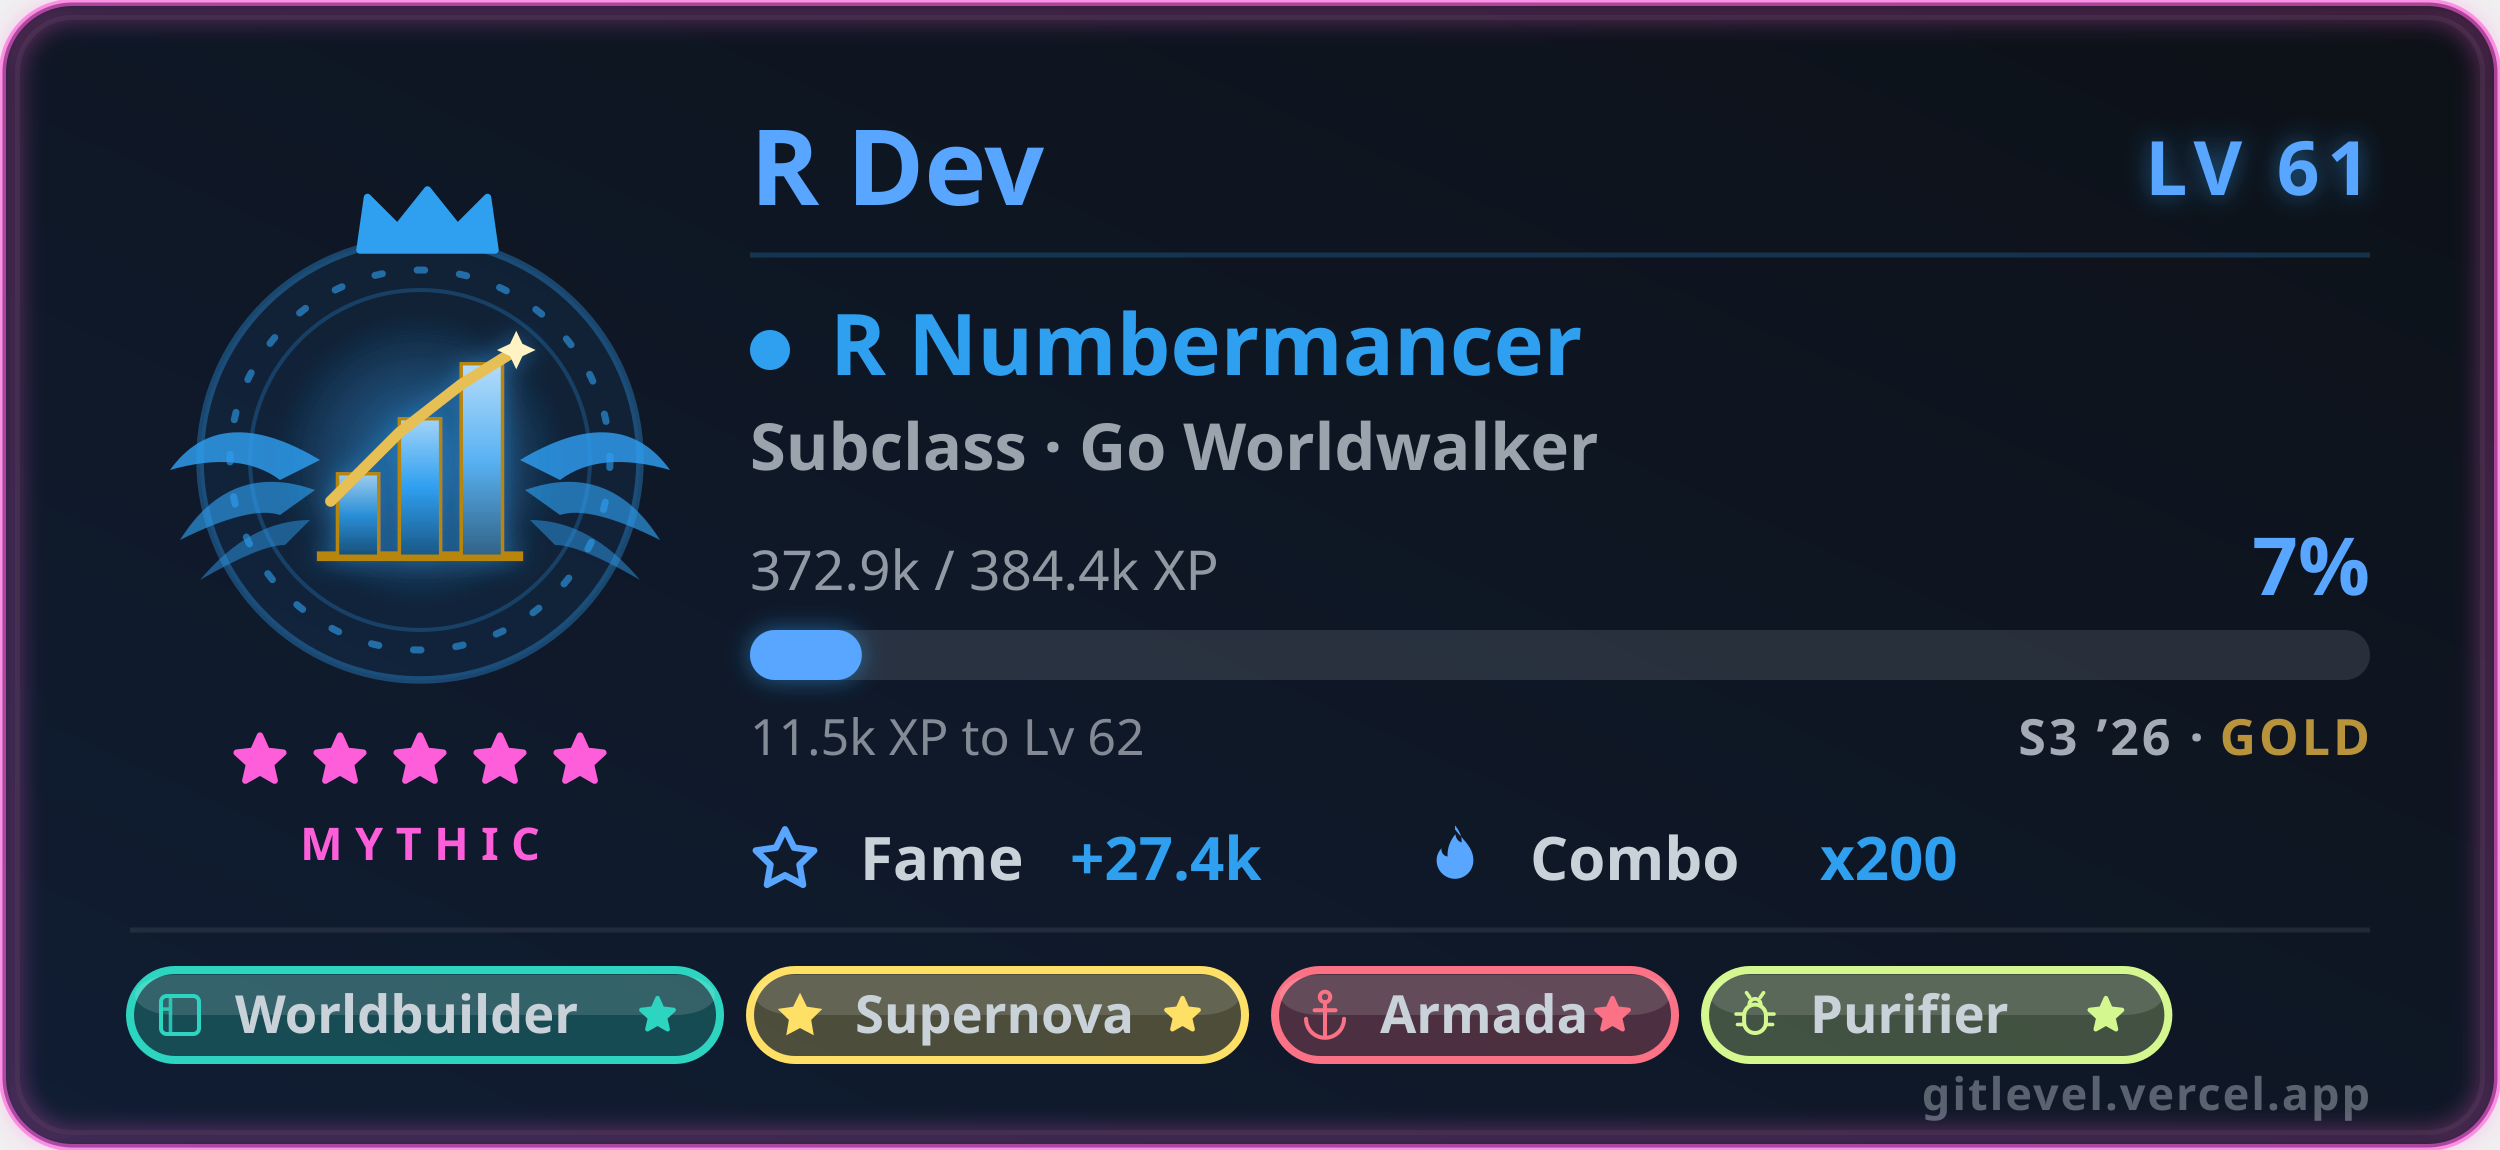
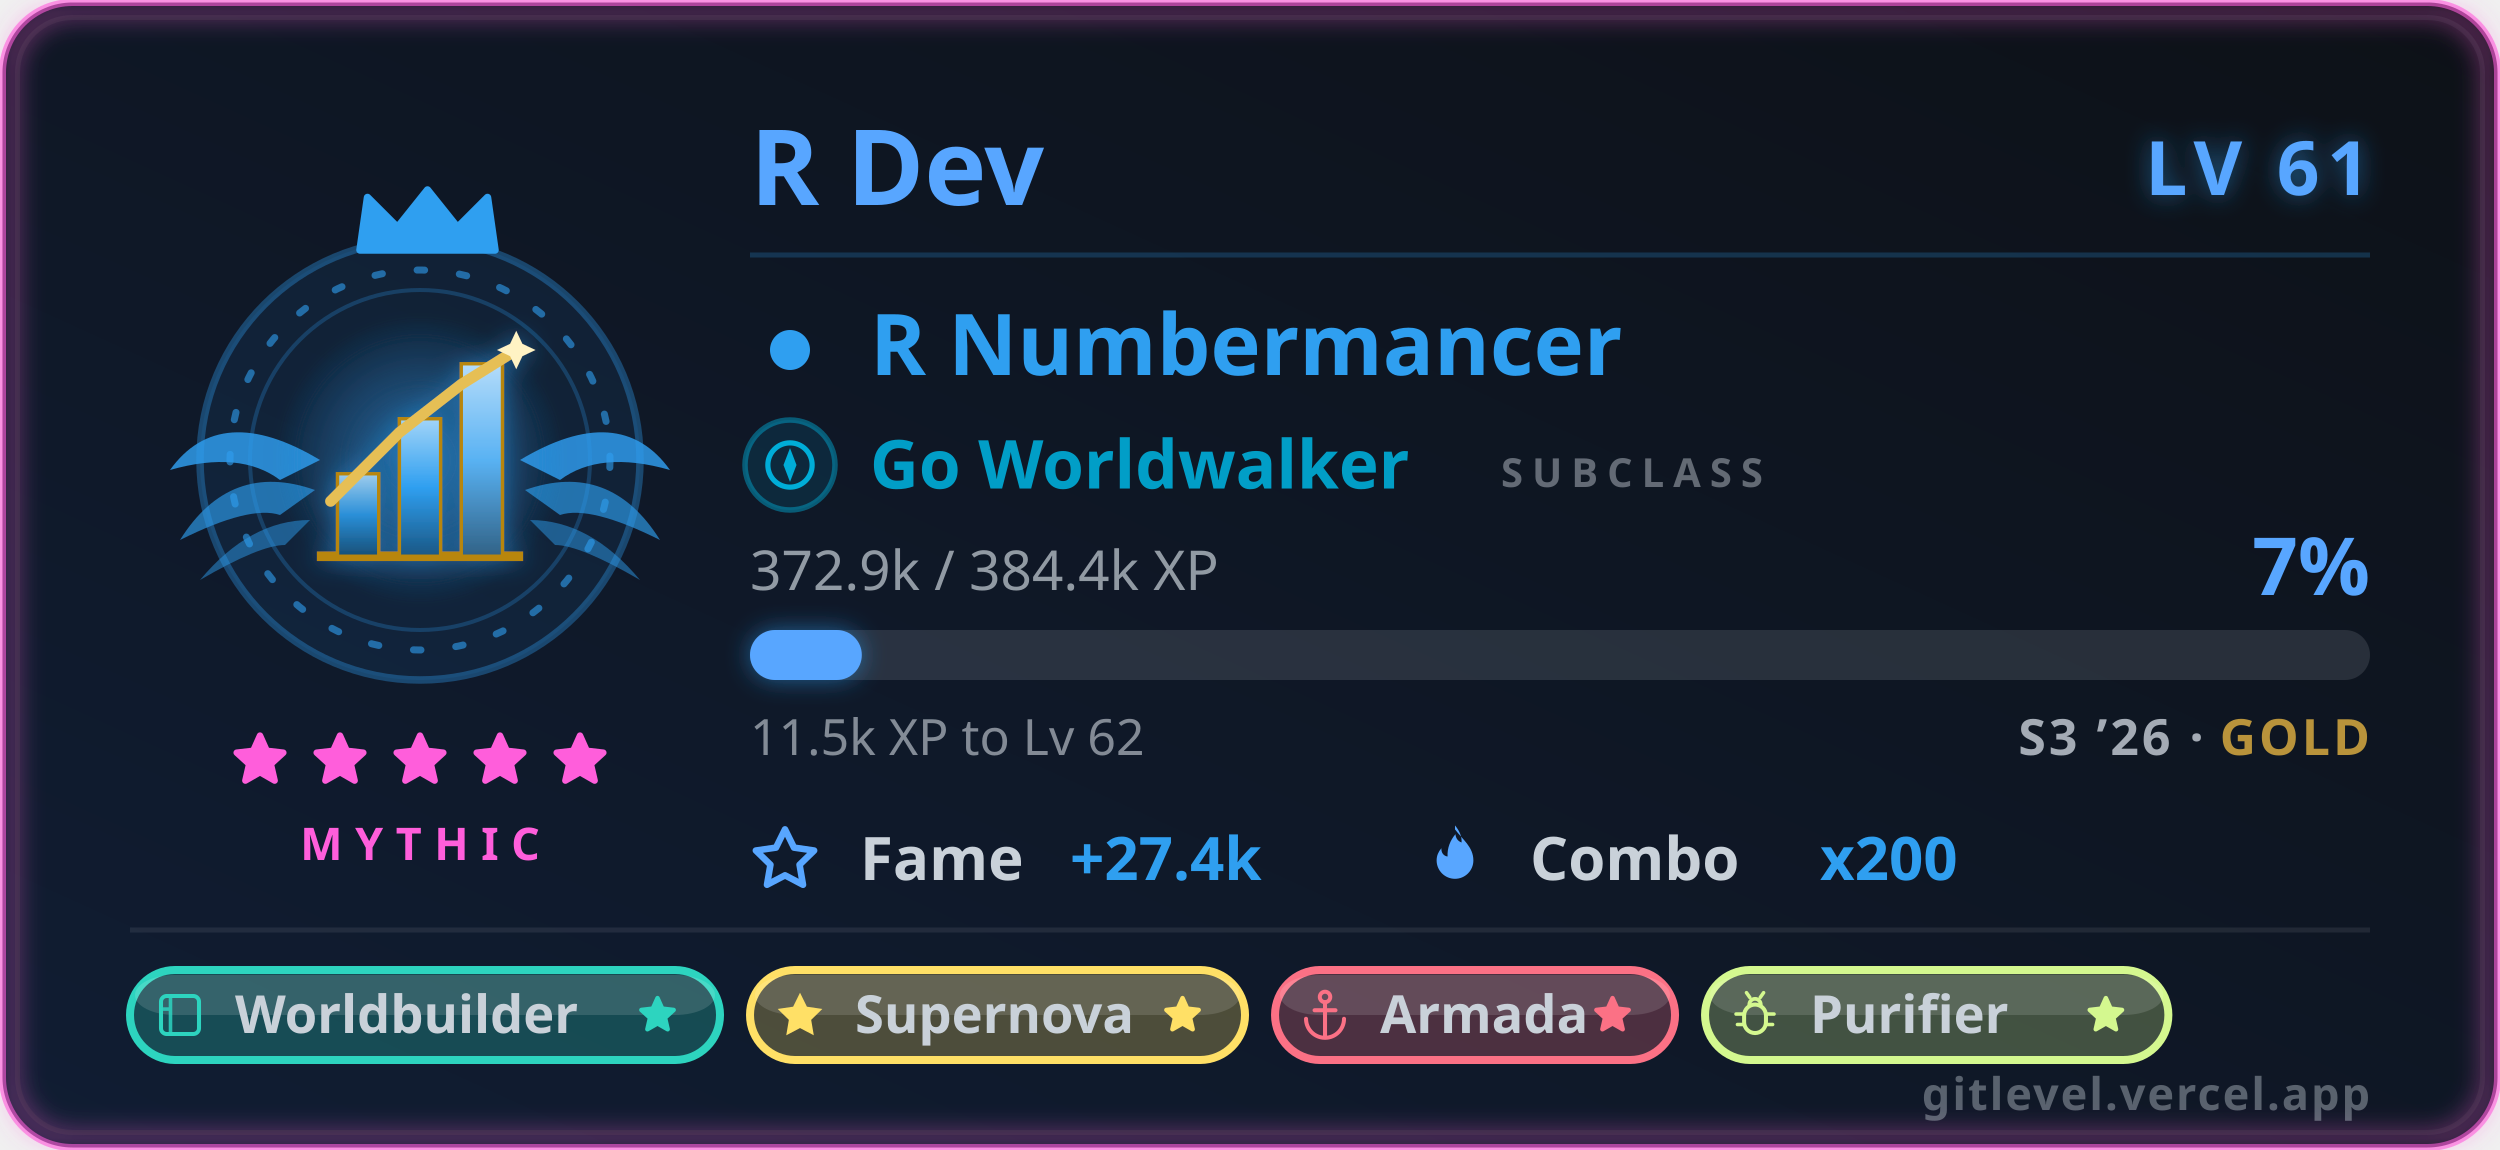
<svg xmlns="http://www.w3.org/2000/svg" width="500" height="230" viewBox="0 0 500 230" role="img" aria-labelledby="card-title-a11y card-desc-a11y">
  <style>
text { font-family: 'Segoe UI', Ubuntu, 'Helvetica Neue', sans-serif; }
.title { font-size: 18px; font-weight: 600; fill: #58a6ff; }
.title-icon { fill: #58a6ff; }
.icon { fill: #58a6ff; }


.gl-name { font-size: 21px; font-weight: 700; fill: #58a6ff; }
.gl-lvl { font-size: 15px; font-weight: 800; letter-spacing: 1.5px; fill: #58a6ff; }
.gl-class { font-size: 17px; font-weight: 700; fill: #2f9ff0; }
- .gl-sub { font-size: 13px; font-weight: 600; fill: #c9d1d9; opacity: 0.75; }
+ .gl-sub { font-size: 13.5px; font-weight: 700; fill: #00add8; opacity: 0.9; }
+ .gl-sub-tag { font-size: 8px; font-weight: 700; letter-spacing: 1.8px; fill: #c9d1d9; opacity: 0.45; }
.gl-meta { font-size: 11px; fill: #c9d1d9; opacity: 0.7; }
.gl-pct { font-size: 16px; font-weight: 800; fill: #58a6ff; }
.gl-chip-label { font-size: 12px; font-weight: 600; fill: #c9d1d9; }
.gl-chip-value { font-size: 12px; font-weight: 800; fill: #2f9ff0; }
.gl-hint { font-size: 10px; fill: #c9d1d9; opacity: 0.62; }
.gl-badge-label { font-size: 10.5px; font-weight: 600; }
.gl-rarity { font-size: 9px; font-weight: 700; letter-spacing: 2.5px; fill: #ff5edb; }
.gl-brand { font-size: 9px; font-weight: 600; letter-spacing: 0.4px; fill: #c9d1d9; opacity: 0.4; }
.gl-season { font-size: 10px; font-weight: 600; letter-spacing: 0.6px; fill: #c9d1d9; opacity: 0.8; }

</style>
  <defs>
    <linearGradient id="card-bg" x1="0" y1="0" x2="1" y2="1" gradientTransform="rotate(90, 0.5, 0.5)">
      <stop offset="0.0%" stop-color="#0d1117" />
      <stop offset="100.0%" stop-color="#101d33" />
    </linearGradient>
    <filter id="card-glow" x="-50%" y="-50%" width="200%" height="200%">
      <feGaussianBlur in="SourceGraphic" stdDeviation="3" result="blur" />
      <feFlood flood-color="#58a6ff" flood-opacity="0.55" result="tint" />
      <feComposite in="tint" in2="blur" operator="in" result="softGlow" />
      <feMerge>
        <feMergeNode in="softGlow" />
        <feMergeNode in="SourceGraphic" />
      </feMerge>
    </filter>
    <filter id="gl-glow" x="-60%" y="-60%" width="220%" height="220%">
      <feGaussianBlur in="SourceGraphic" stdDeviation="2.4" result="b" />
      <feFlood flood-color="#2f9ff0" flood-opacity="0.55" result="t" />
      <feComposite in="t" in2="b" operator="in" result="g" />
      <feMerge>
        <feMergeNode in="g" />
        <feMergeNode in="SourceGraphic" />
      </feMerge>
    </filter>
    <filter id="gl-rarity" x="-20%" y="-20%" width="140%" height="140%">
      <feGaussianBlur stdDeviation="2.4" />
    </filter>
  </defs>
  <rect x="0.5" y="0.5" width="499" height="229" rx="14" fill="url(#card-bg)" stroke="#ff5edb" stroke-width="1.4" stroke-opacity="0.6" />
  <rect x="3.5" y="3.5" width="493" height="223" rx="11" fill="none" stroke="#30363d" stroke-opacity="0.4" />
  <rect x="2" y="2" width="496" height="226" rx="13" fill="none" stroke="#ff5edb" stroke-width="3.5" stroke-opacity="0.4" filter="url(#gl-rarity)" />
  <g class="fade">
    <g class="">
      <g class="flourish">
        <g transform="translate(84,0)">
          <g transform="translate(0,92)" fill="#2f9ff0">
            <path d="M20 0 Q 40 -12 50 2 Q 36 -2 28 4 Z" opacity="0.82" />
            <path d="M21 6 Q 38 0 48 16 Q 34 9 28 11 Z" opacity="0.64" />
            <path d="M22 12 Q 34 12 44 24 Q 32 17 27 17 Z" opacity="0.48" />
          </g>
        </g>
        <g transform="translate(84,0) scale(-1,1)">
          <g transform="translate(0,92)" fill="#2f9ff0">
            <path d="M20 0 Q 40 -12 50 2 Q 36 -2 28 4 Z" opacity="0.82" />
            <path d="M21 6 Q 38 0 48 16 Q 34 9 28 11 Z" opacity="0.64" />
            <path d="M22 12 Q 34 12 44 24 Q 32 17 27 17 Z" opacity="0.48" />
          </g>
        </g>
      </g>
      <circle cx="84" cy="92" r="44" fill="#2f9ff0" fill-opacity="0.08" stroke="#2f9ff0" stroke-opacity="0.35" stroke-width="1.5" />
      <g class="">
        <circle cx="84" cy="92" r="38" fill="none" stroke="#2f9ff0" stroke-opacity="0.6" stroke-width="1.4" stroke-dasharray="1.5 7" stroke-linecap="round" />
        <circle cx="84" cy="92" r="34" fill="none" stroke="#2f9ff0" stroke-opacity="0.25" stroke-width="0.8" />
      </g>
      <g class="" filter="url(#gl-glow)">
        <svg class="" x="51" y="59" width="66" height="66" viewBox="0 0 48 48" aria-hidden="true">
          <defs>
            <radialGradient id="rHalo" cx="0.5" cy="0.5" r="0.5">
              <stop offset="0" stop-color="#2f9ff0" stop-opacity="0.42" />
              <stop offset="1" stop-color="#2f9ff0" stop-opacity="0" />
            </radialGradient>
            <linearGradient id="rBar1" x1="0" y1="0" x2="0" y2="1">
              <stop offset="0" stop-color="#9fcded" />
              <stop offset="0.5" stop-color="#2a8fd8" />
              <stop offset="1" stop-color="#174f77" />
            </linearGradient>
            <linearGradient id="rBar2" x1="0" y1="0" x2="0" y2="1">
              <stop offset="0" stop-color="#a1d4f8" />
              <stop offset="0.5" stop-color="#2f9ff0" />
              <stop offset="1" stop-color="#1a5784" />
            </linearGradient>
            <linearGradient id="rBar3" x1="0" y1="0" x2="0" y2="1">
              <stop offset="0" stop-color="#b4dcfa" />
              <stop offset="0.5" stop-color="#59b2f3" />
              <stop offset="1" stop-color="#316286" />
            </linearGradient>
          </defs>
          <circle cx="24" cy="24" r="21" fill="url(#rHalo)" />
          <path d="M9 38 H39" stroke="#b8860b" stroke-width="1.4" />
          <rect x="12" y="26" width="6" height="12" fill="url(#rBar1)" stroke="#b8860b" stroke-width="0.5" />
          <rect x="21" y="18" width="6" height="20" fill="url(#rBar2)" stroke="#b8860b" stroke-width="0.5" />
          <rect x="30" y="10" width="6" height="28" fill="url(#rBar3)" stroke="#b8860b" stroke-width="0.5" />
          <path d="M11 30 L21 20 L30 13 L38 8" fill="none" stroke="#e6bf55" stroke-width="1.6" stroke-linecap="round" stroke-linejoin="round" />
          <path d="M38 5.2 l0.896 1.904 l1.904 0.896 l-1.904 0.896 l-0.896 1.904 l-0.896 -1.904 l-1.904 -0.896 l1.904 -0.896 Z" fill="#fff3c4" />
        </svg>
      </g>
      <g transform="translate(69, 36.5) scale(1.5)">
        <path d="M2 9 L3 2 L7 6 L11 1 L15 6 L19 2 L20 9 Z" fill="#2f9ff0" stroke="#2f9ff0" stroke-width="1" stroke-linejoin="round" />
      </g>
    </g>
    <g>
      <g class="" transform="translate(45.5, 145.5) scale(0.5416667)" fill="#ff5edb" stroke="#ff5edb" stroke-width="2.4" stroke-linejoin="round" stroke-linecap="round" opacity="1">
        <path d="M12 3 L14.5 8.6 L20.6 9.3 L16 13.5 L17.4 19.6 L12 16.5 L6.6 19.6 L8 13.5 L3.4 9.3 L9.5 8.6 Z" />
      </g>
      <g class="" transform="translate(61.5, 145.5) scale(0.5416667)" fill="#ff5edb" stroke="#ff5edb" stroke-width="2.4" stroke-linejoin="round" stroke-linecap="round" opacity="1">
        <path d="M12 3 L14.5 8.6 L20.6 9.3 L16 13.5 L17.4 19.6 L12 16.5 L6.6 19.6 L8 13.5 L3.4 9.3 L9.5 8.6 Z" />
      </g>
      <g class="" transform="translate(77.5, 145.5) scale(0.5416667)" fill="#ff5edb" stroke="#ff5edb" stroke-width="2.4" stroke-linejoin="round" stroke-linecap="round" opacity="1">
        <path d="M12 3 L14.5 8.6 L20.6 9.3 L16 13.5 L17.4 19.6 L12 16.5 L6.6 19.6 L8 13.5 L3.4 9.3 L9.5 8.6 Z" />
      </g>
      <g class="" transform="translate(93.5, 145.5) scale(0.5416667)" fill="#ff5edb" stroke="#ff5edb" stroke-width="2.4" stroke-linejoin="round" stroke-linecap="round" opacity="1">
        <path d="M12 3 L14.5 8.6 L20.6 9.3 L16 13.5 L17.4 19.6 L12 16.5 L6.6 19.6 L8 13.5 L3.4 9.3 L9.5 8.6 Z" />
      </g>
      <g class="" transform="translate(109.5, 145.5) scale(0.5416667)" fill="#ff5edb" stroke="#ff5edb" stroke-width="2.4" stroke-linejoin="round" stroke-linecap="round" opacity="1">
        <path d="M12 3 L14.5 8.6 L20.6 9.3 L16 13.5 L17.4 19.6 L12 16.5 L6.6 19.6 L8 13.5 L3.4 9.3 L9.5 8.6 Z" />
      </g>
    </g>
    <text class="gl-rarity" x="84" y="172" text-anchor="middle">MYTHIC</text>
  </g>
  <g class="fade" style="animation-delay:.15s">
    <text class="gl-name" x="150" y="41">R Dev</text>
    <text class="gl-lvl glow-pulse" x="474" y="39" text-anchor="end" filter="url(#gl-glow)">LV 61</text>
    <line x1="150" y1="51" x2="474" y2="51" stroke="#2f9ff0" stroke-opacity="0.22" stroke-width="1" />
-     <circle cx="154" cy="70" r="4" fill="#2f9ff0" />
-     <text class="gl-class" x="166" y="75">R Numbermancer</text>
-     <text class="gl-sub" x="150" y="94">Subclass · Go Worldwalker</text>
+     <circle cx="158" cy="70" r="4" fill="#2f9ff0" />
+     <text class="gl-class" x="174" y="75">R Numbermancer</text>
+     <g>
+       <circle cx="158" cy="93" r="9" fill="#00add8" fill-opacity="0.12" stroke="#00add8" stroke-opacity="0.45" stroke-width="1.1" />
+       <svg class="crest-icon" x="151.75" y="86.75" width="12.5" height="12.5" viewBox="0 0 24 24" aria-hidden="true">
+         <circle cx="12" cy="12" r="8.5" fill="none" stroke="#00add8" stroke-width="2" stroke-linejoin="round" stroke-linecap="round" />
+         <path d="M12 5.5 L14.5 12 L12 18.5 L9.5 12 Z" fill="#00add8" />
+         <circle cx="12" cy="12" r="1.4" fill="#00add8" />
+       </svg>
+       <text class="gl-sub" x="174" y="97.7">Go Worldwalker</text>
+       <text class="gl-sub-tag" x="300.197" y="97.4">SUBCLASS</text>
+     </g>
    <text class="gl-meta" x="150" y="118">372.9k / 384.4k XP</text>
    <text class="gl-pct " x="474" y="119" text-anchor="end">7%</text>
    <rect x="150" y="126" width="324" height="10" rx="5" fill="#c9d1d9" fill-opacity="0.14" />
    <rect class="xp-fill " x="150" y="126" width="22.364" height="10" rx="5" fill="#58a6ff" filter="url(#gl-glow)" />
    <text class="gl-hint" x="150" y="151">11.5k XP to Lv 62</text>
    <text class="gl-season" x="474" y="151" text-anchor="end">S3 ’26 · <tspan fill="#e3b341" font-weight="800">GOLD</tspan>
    </text>
    <g transform="translate(150, 176)">
      <svg class="icon" x="0" y="-11" width="14" height="14" viewBox="0 0 16 16" aria-hidden="true">
        <path fill-rule="evenodd" d="M8 .25a.75.75 0 0 1 .673.418l1.882 3.815 4.21.612a.75.75 0 0 1 .416 1.279l-3.046 2.97.719 4.192a.75.75 0 0 1-1.088.791L8 12.347l-3.766 1.98a.75.75 0 0 1-1.088-.79l.72-4.194L.818 6.374a.75.75 0 0 1 .416-1.28l4.21-.611L7.327.668A.75.75 0 0 1 8 .25zm0 2.445L6.615 5.5a.75.75 0 0 1-.564.41l-3.097.45 2.24 2.184a.75.75 0 0 1 .216.664l-.528 3.084 2.769-1.456a.75.75 0 0 1 .698 0l2.77 1.456-.53-3.084a.75.75 0 0 1 .216-.664l2.24-2.183-3.096-.45a.75.75 0 0 1-.564-.41L8 2.694v.001z" />
      </svg>
      <text class="gl-chip-label" x="22" y="0">Fame</text>
      <text class="gl-chip-value" x="64" y="0">+27.4k</text>
    </g>
    <g transform="translate(284, 176)">
      <svg class="icon" x="0" y="-11" width="14" height="14" viewBox="0 0 16 16" aria-hidden="true">
        <path fill-rule="evenodd" d="M8 1c1.7 2.3 4.2 4 4.2 7.1a4.2 4.2 0 0 1-8.4 0c0-1.1.4-2 1.1-2.8-.1 1 .5 1.8 1.4 1.9-.1-1.9.6-3.7 1.8-5.1.1 1 .6 1.6 1.4 1.9.1-1.4-.5-2.7-1.5-3.9z" />
      </svg>
      <text class="gl-chip-label" x="22" y="0">Combo</text>
      <text class="gl-chip-value" x="80" y="0">x200</text>
    </g>
  </g>
  <g class="fade" style="animation-delay:.2s">
    <line x1="26" y1="186" x2="474" y2="186" stroke="#c9d1d9" stroke-opacity="0.1" stroke-width="1" />
    <g>
      <rect x="26" y="194" width="118.003" height="18" rx="9" fill="#2dd4bf" fill-opacity="0.26" stroke="#2dd4bf" stroke-opacity="1" stroke-width="1.6" />
      <rect x="27" y="195" width="116.003" height="8" rx="8" fill="#ffffff" fill-opacity="0.13" />
      <g transform="translate(30.3, 197.3) scale(0.475)">
        <rect x="4" y="4" width="16" height="16" rx="2.4" fill="none" stroke="#2dd4bf" stroke-width="1.7" />
        <path d="M8 4v16 M4 9.5h4" fill="none" stroke="#2dd4bf" stroke-width="1.5" opacity="0.85" />
      </g>
      <text class="gl-badge-label" x="47" y="206.6" fill="#c9d1d9" font-weight="800">Worldbuilder</text>
      <g class="" transform="translate(127.0032, 198.5) scale(0.375)" fill="#2dd4bf" stroke="#2dd4bf" stroke-width="2.4" stroke-linejoin="round" stroke-linecap="round" opacity="1">
        <path d="M12 3 L14.5 8.6 L20.6 9.3 L16 13.5 L17.4 19.6 L12 16.5 L6.6 19.6 L8 13.5 L3.4 9.3 L9.5 8.6 Z" />
      </g>
    </g>
    <g>
      <rect x="150.003" y="194" width="99.002" height="18" rx="9" fill="#ffe066" fill-opacity="0.26" stroke="#ffe066" stroke-opacity="1" stroke-width="1.6" />
      <rect x="151.003" y="195" width="97.002" height="8" rx="8" fill="#ffffff" fill-opacity="0.13" />
      <g transform="translate(154.3032, 197.3) scale(0.475)">
        <path d="M12 2.6 14.9 8.5 21.4 9.45 16.7 14.05 17.8 20.55 12 17.5 6.2 20.55 7.3 14.05 2.6 9.45 9.1 8.5Z" fill="#ffe066" />
      </g>
      <text class="gl-badge-label" x="171.003" y="206.6" fill="#c9d1d9" font-weight="800">Supernova</text>
      <g class="" transform="translate(232.0056, 198.5) scale(0.375)" fill="#ffe066" stroke="#ffe066" stroke-width="2.4" stroke-linejoin="round" stroke-linecap="round" opacity="1">
        <path d="M12 3 L14.5 8.6 L20.6 9.3 L16 13.5 L17.4 19.6 L12 16.5 L6.6 19.6 L8 13.5 L3.4 9.3 L9.5 8.6 Z" />
      </g>
    </g>
    <g>
      <rect x="255.006" y="194" width="80.002" height="18" rx="9" fill="#fb7185" fill-opacity="0.26" stroke="#fb7185" stroke-opacity="1" stroke-width="1.6" />
      <rect x="256.006" y="195" width="78.002" height="8" rx="8" fill="#ffffff" fill-opacity="0.13" />
      <g transform="translate(259.3056, 197.3) scale(0.475)">
        <circle cx="12" cy="4.4" r="2.2" fill="none" stroke="#fb7185" stroke-width="1.7" />
        <path d="M12 6.6V21M7.6 10h8.8" fill="none" stroke="#fb7185" stroke-width="1.7" stroke-linejoin="round" stroke-linecap="round" />
        <path d="M4 13.6a8 8 0 0 0 16 0" fill="none" stroke="#fb7185" stroke-width="1.7" stroke-linejoin="round" stroke-linecap="round" />
      </g>
      <text class="gl-badge-label" x="276.006" y="206.6" fill="#c9d1d9" font-weight="800">Armada</text>
      <g class="" transform="translate(318.0072, 198.5) scale(0.375)" fill="#fb7185" stroke="#fb7185" stroke-width="2.4" stroke-linejoin="round" stroke-linecap="round" opacity="1">
        <path d="M12 3 L14.5 8.6 L20.6 9.3 L16 13.5 L17.4 19.6 L12 16.5 L6.6 19.6 L8 13.5 L3.4 9.3 L9.5 8.6 Z" />
      </g>
    </g>
    <g>
      <rect x="341.007" y="194" width="92.669" height="18" rx="9" fill="#d4f88f" fill-opacity="0.26" stroke="#d4f88f" stroke-opacity="1" stroke-width="1.6" />
      <rect x="342.007" y="195" width="90.669" height="8" rx="8" fill="#ffffff" fill-opacity="0.13" />
      <g transform="translate(345.3072, 197.3) scale(0.475)">
        <rect x="7.4" y="7.6" width="9.2" height="12" rx="4.6" fill="none" stroke="#d4f88f" stroke-width="1.7" />
        <path d="M9.6 7.6a2.4 2.4 0 0 1 4.8 0" fill="none" stroke="#d4f88f" stroke-width="1.6" stroke-linejoin="round" stroke-linecap="round" />
        <path d="M7.4 11.6H4M16.6 11.6H20M7.4 16H4.6M16.6 16H19.4M9.8 4.6 8.4 2.6M14.2 4.6 15.6 2.6" fill="none" stroke="#d4f88f" stroke-width="1.5" stroke-linejoin="round" stroke-linecap="round" />
      </g>
      <text class="gl-badge-label" x="362.007" y="206.6" fill="#c9d1d9" font-weight="800">Purifier</text>
      <g class="" transform="translate(416.676, 198.5) scale(0.375)" fill="#d4f88f" stroke="#d4f88f" stroke-width="2.4" stroke-linejoin="round" stroke-linecap="round" opacity="1">
        <path d="M12 3 L14.5 8.6 L20.6 9.3 L16 13.5 L17.4 19.6 L12 16.5 L6.6 19.6 L8 13.5 L3.4 9.3 L9.5 8.6 Z" />
      </g>
    </g>
  </g>
  <text class="gl-brand" x="474" y="222" text-anchor="end">gitlevel.vercel.app</text>
</svg>
